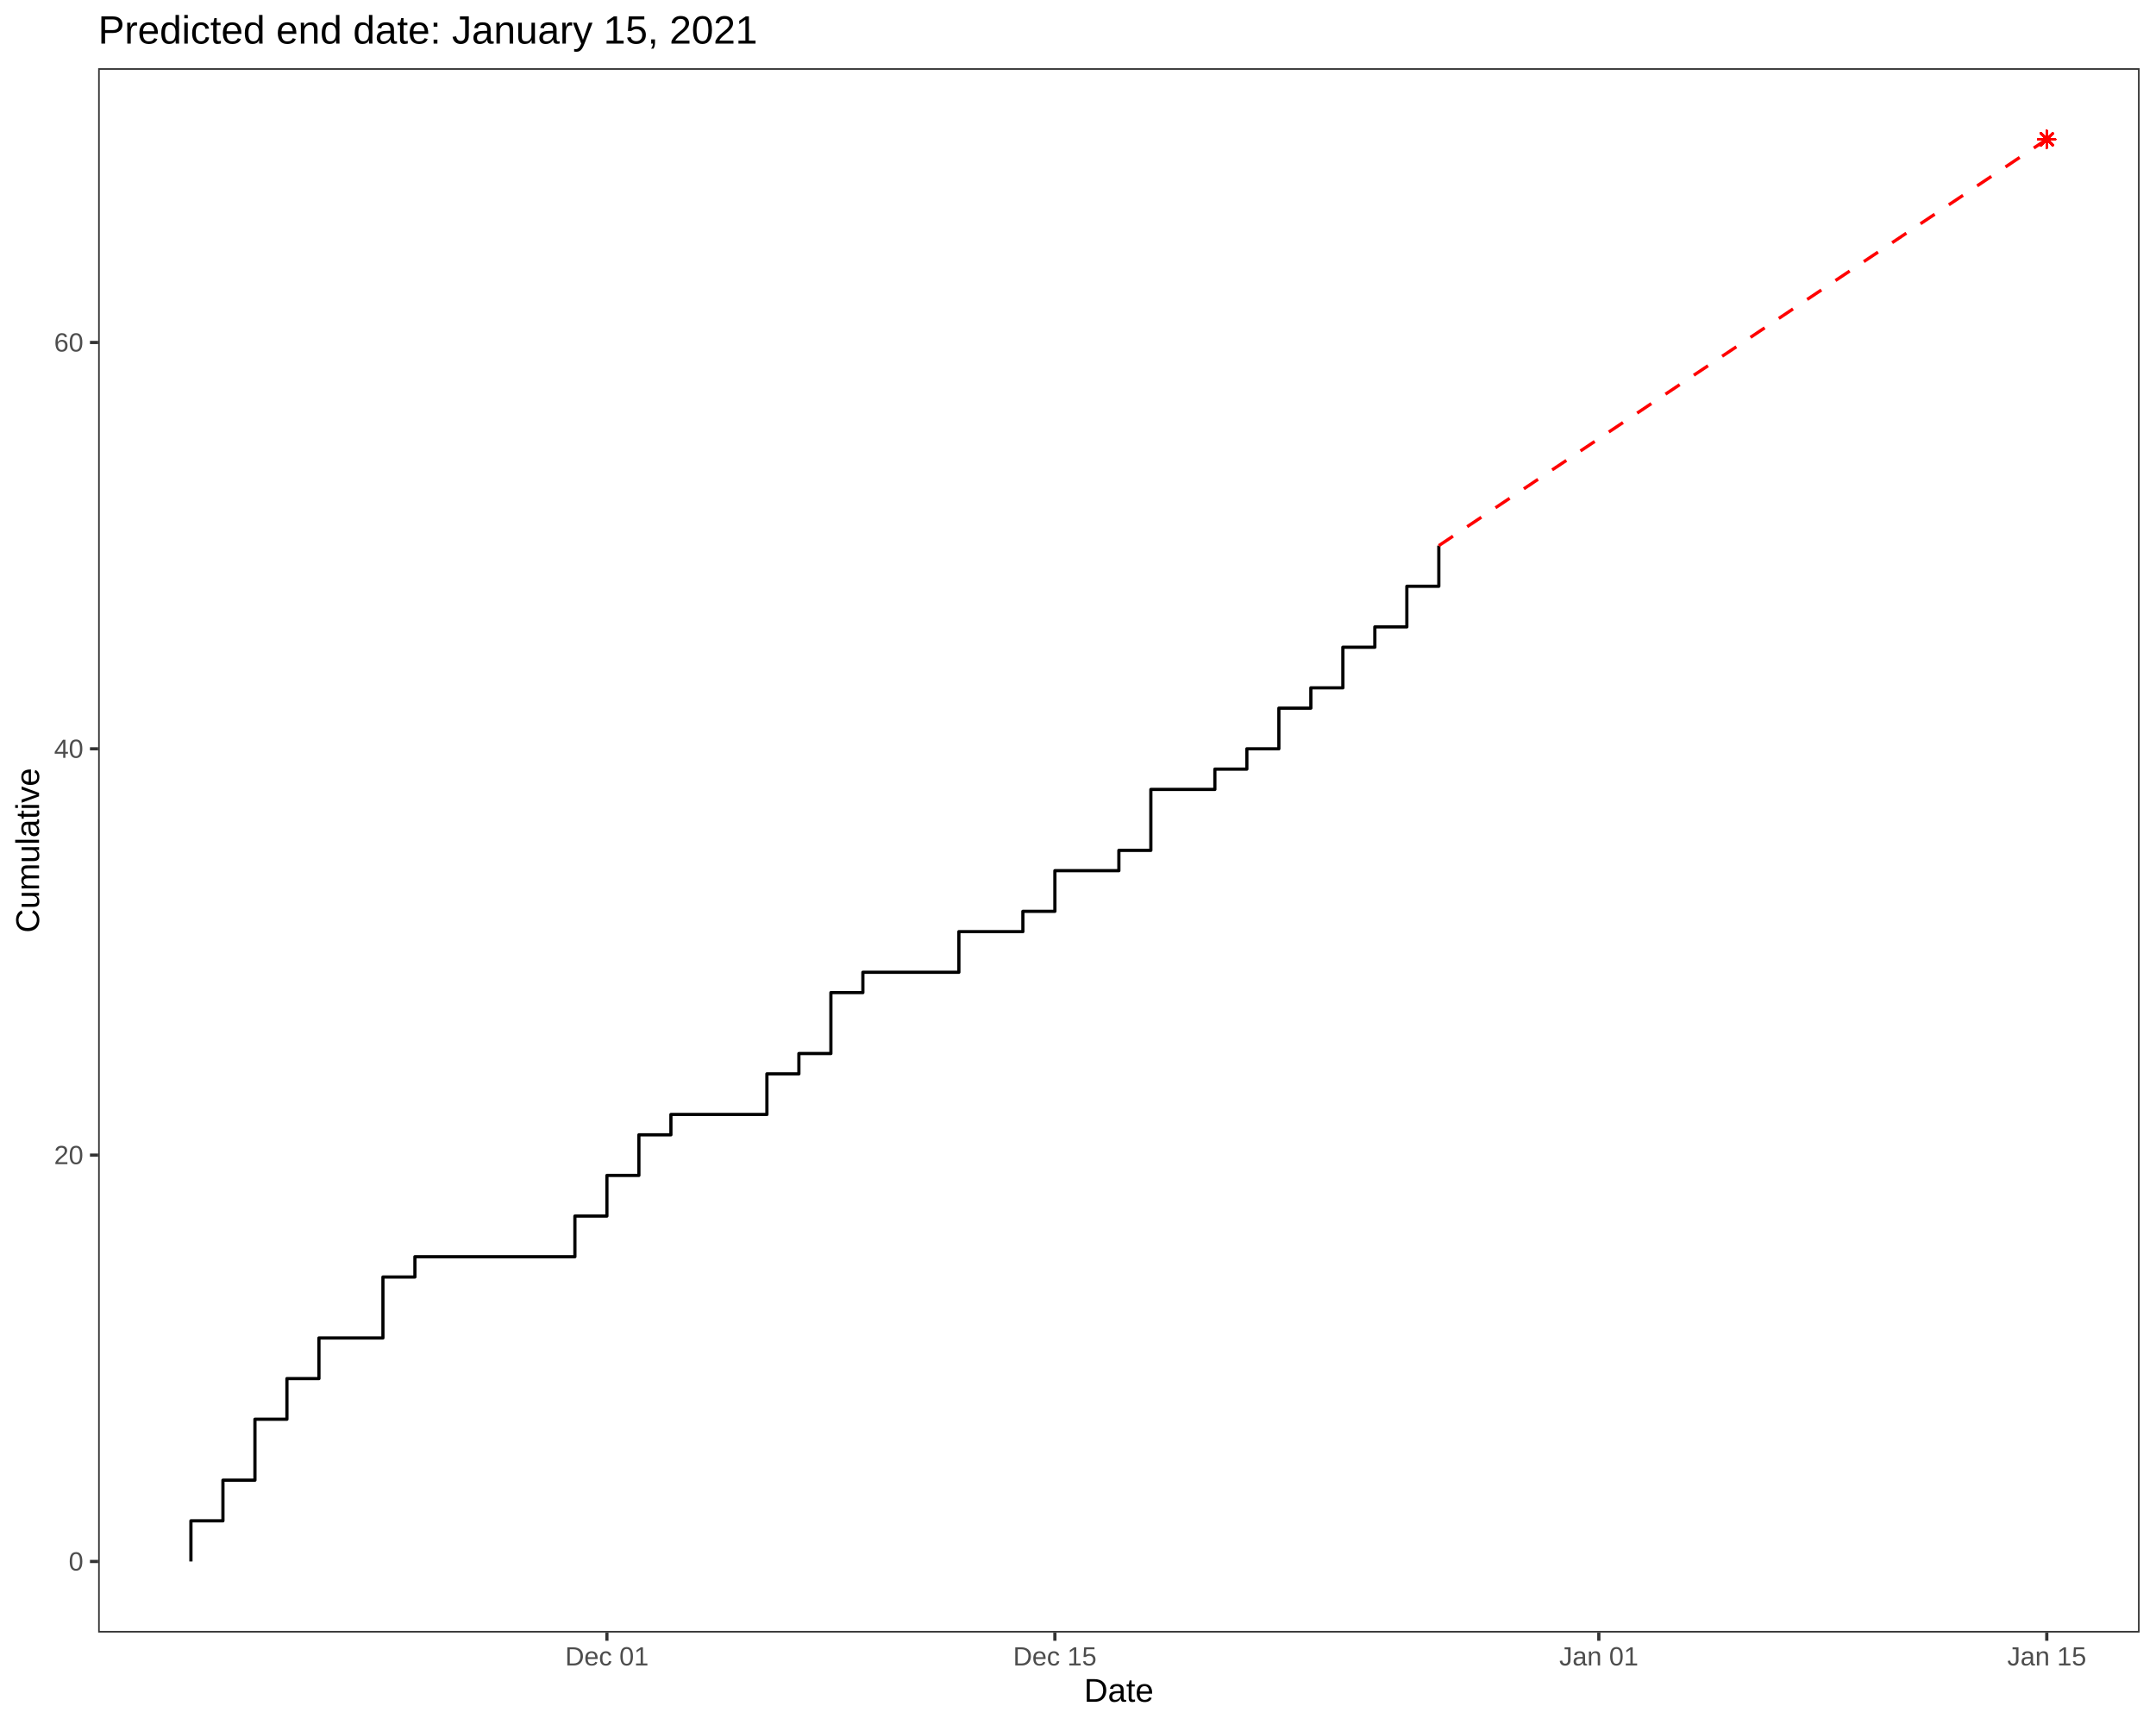
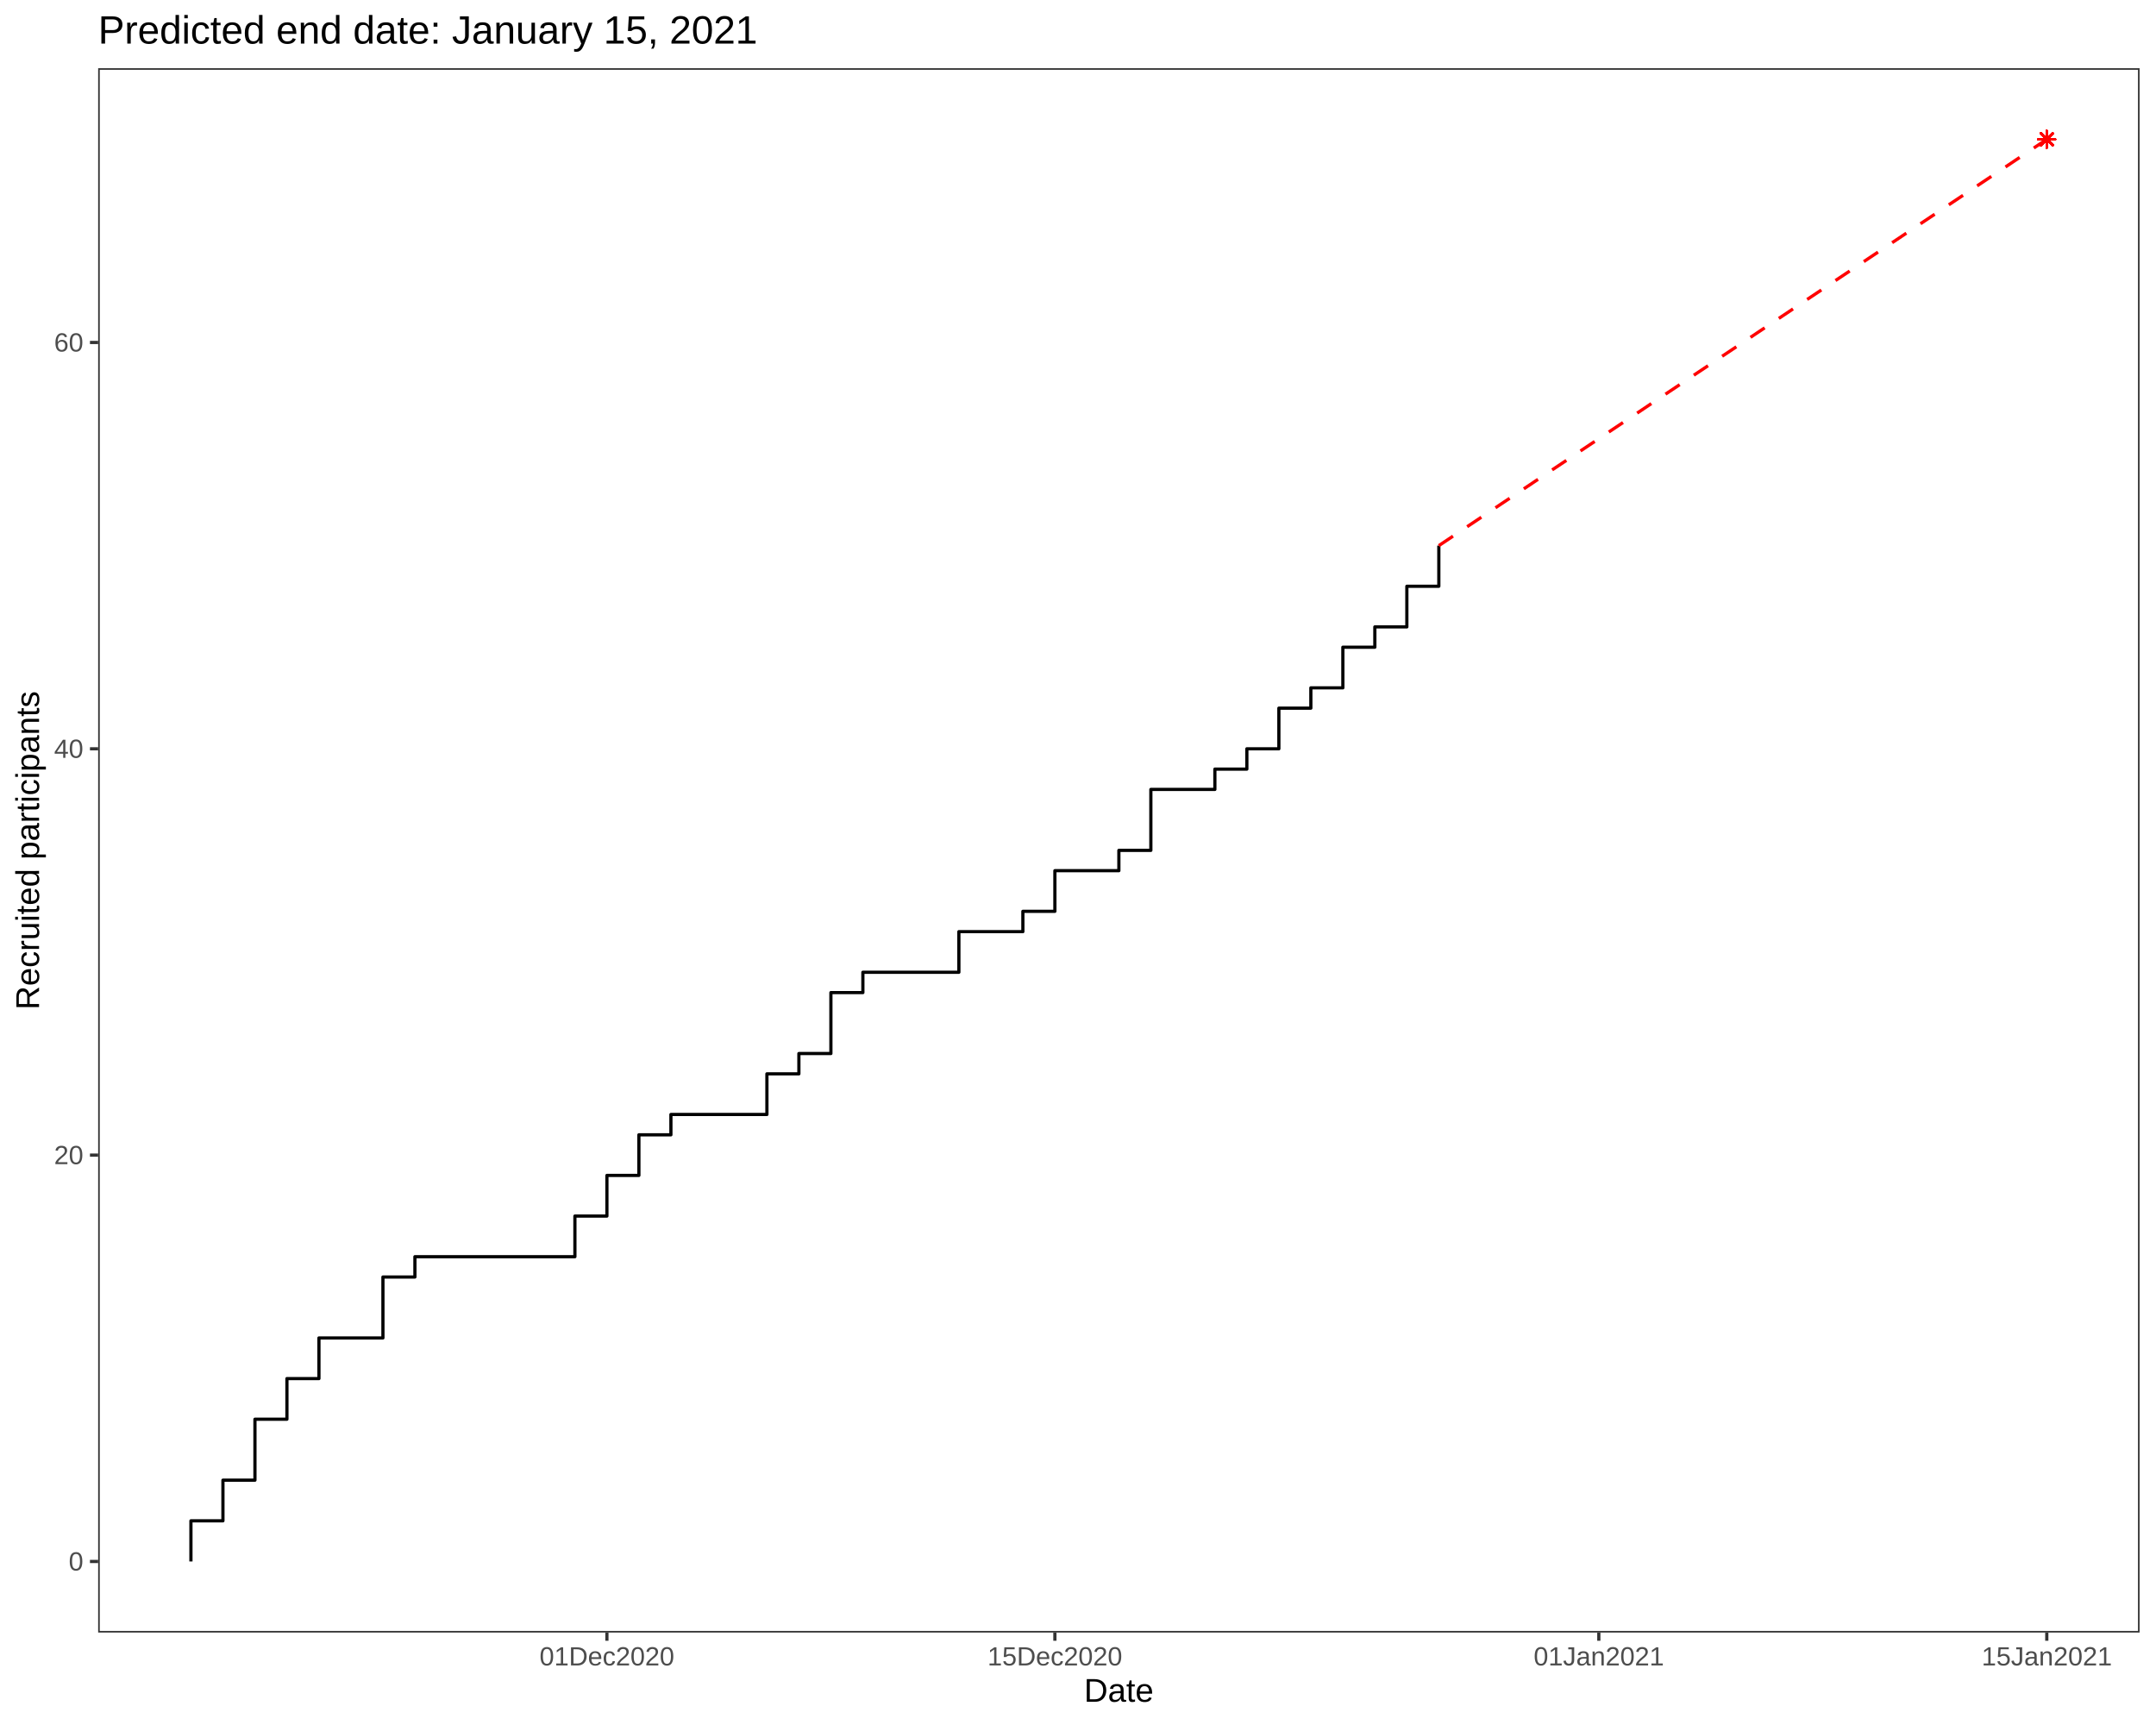
<svg xmlns="http://www.w3.org/2000/svg" viewBox="0 0 720.00 576.00">
  <defs>
    <style type="text/css">
    line, polyline, polygon, path, rect, circle {
      fill: none;
      stroke: #000000;
      stroke-linecap: round;
      stroke-linejoin: round;
      stroke-miterlimit: 10.00;
    }
  </style>
  </defs>
  <rect width="100%" height="100%" style="stroke: none; fill: #FFFFFF;" />
  <rect x="0.00" y="0.00" width="720.00" height="576.00" style="stroke-width: 1.07; stroke: #FFFFFF; fill: #FFFFFF;" />
  <defs>
    <clipPath id="cpMzIuNzh8NzE0LjUyfDU0NS4xM3wyMi43Nw==">
      <rect x="32.78" y="22.77" width="681.74" height="522.36" />
    </clipPath>
  </defs>
  <rect x="32.78" y="22.77" width="681.74" height="522.36" style="stroke-width: 1.07; stroke: none; fill: #FFFFFF;" clip-path="url(#cpMzIuNzh8NzE0LjUyfDU0NS4xM3wyMi43Nw==)" />
  <polyline points="63.76,521.39 63.76,521.39 63.76,507.82 74.45,507.82 74.45,494.25 85.14,494.25 85.14,473.90 95.82,473.90 95.82,460.33 106.51,460.33 106.51,446.76 127.88,446.76 127.88,426.41 138.56,426.41 138.56,419.63 191.99,419.63 191.99,406.06 202.68,406.06 202.68,392.49 213.36,392.49 213.36,378.93 224.05,378.93 224.05,372.14 256.11,372.14 256.11,358.57 266.79,358.57 266.79,351.79 277.48,351.79 277.48,331.44 288.16,331.44 288.16,324.65 320.22,324.65 320.22,311.09 341.59,311.09 341.59,304.30 352.28,304.30 352.28,290.73 373.65,290.73 373.65,283.95 384.33,283.95 384.33,263.60 405.71,263.60 405.71,256.82 416.39,256.82 416.39,250.03 427.08,250.03 427.08,236.46 437.76,236.46 437.76,229.68 448.45,229.68 448.45,216.11 459.13,216.11 459.13,209.33 469.82,209.33 469.82,195.76 480.50,195.76 480.50,182.19 " style="stroke-width: 1.07; stroke-linecap: butt;" clip-path="url(#cpMzIuNzh8NzE0LjUyfDU0NS4xM3wyMi43Nw==)" />
  <polyline points="480.50,182.19 683.53,46.52 " style="stroke-width: 1.07; stroke: #FF0000; stroke-dasharray: 5.69,5.69; stroke-linecap: butt;" clip-path="url(#cpMzIuNzh8NzE0LjUyfDU0NS4xM3wyMi43Nw==)" />
  <line x1="681.58" y1="48.47" x2="685.49" y2="44.56" style="stroke-width: 0.71; stroke: #FF0000;" clip-path="url(#cpMzIuNzh8NzE0LjUyfDU0NS4xM3wyMi43Nw==)" />
  <line x1="681.58" y1="44.56" x2="685.49" y2="48.47" style="stroke-width: 0.71; stroke: #FF0000;" clip-path="url(#cpMzIuNzh8NzE0LjUyfDU0NS4xM3wyMi43Nw==)" />
  <line x1="680.77" y1="46.52" x2="686.30" y2="46.52" style="stroke-width: 0.71; stroke: #FF0000;" clip-path="url(#cpMzIuNzh8NzE0LjUyfDU0NS4xM3wyMi43Nw==)" />
  <line x1="683.53" y1="49.28" x2="683.53" y2="43.75" style="stroke-width: 0.71; stroke: #FF0000;" clip-path="url(#cpMzIuNzh8NzE0LjUyfDU0NS4xM3wyMi43Nw==)" />
  <line x1="681.58" y1="48.47" x2="685.49" y2="44.56" style="stroke-width: 0.71; stroke: #FF0000;" clip-path="url(#cpMzIuNzh8NzE0LjUyfDU0NS4xM3wyMi43Nw==)" />
  <line x1="681.58" y1="44.56" x2="685.49" y2="48.47" style="stroke-width: 0.71; stroke: #FF0000;" clip-path="url(#cpMzIuNzh8NzE0LjUyfDU0NS4xM3wyMi43Nw==)" />
  <line x1="680.77" y1="46.52" x2="686.30" y2="46.52" style="stroke-width: 0.71; stroke: #FF0000;" clip-path="url(#cpMzIuNzh8NzE0LjUyfDU0NS4xM3wyMi43Nw==)" />
  <line x1="683.53" y1="49.28" x2="683.53" y2="43.75" style="stroke-width: 0.71; stroke: #FF0000;" clip-path="url(#cpMzIuNzh8NzE0LjUyfDU0NS4xM3wyMi43Nw==)" />
  <line x1="681.58" y1="48.47" x2="685.49" y2="44.56" style="stroke-width: 0.71; stroke: #FF0000;" clip-path="url(#cpMzIuNzh8NzE0LjUyfDU0NS4xM3wyMi43Nw==)" />
  <line x1="681.58" y1="44.56" x2="685.49" y2="48.47" style="stroke-width: 0.71; stroke: #FF0000;" clip-path="url(#cpMzIuNzh8NzE0LjUyfDU0NS4xM3wyMi43Nw==)" />
  <line x1="680.77" y1="46.52" x2="686.30" y2="46.52" style="stroke-width: 0.71; stroke: #FF0000;" clip-path="url(#cpMzIuNzh8NzE0LjUyfDU0NS4xM3wyMi43Nw==)" />
  <line x1="683.53" y1="49.28" x2="683.53" y2="43.75" style="stroke-width: 0.71; stroke: #FF0000;" clip-path="url(#cpMzIuNzh8NzE0LjUyfDU0NS4xM3wyMi43Nw==)" />
  <line x1="681.58" y1="48.47" x2="685.49" y2="44.56" style="stroke-width: 0.71; stroke: #FF0000;" clip-path="url(#cpMzIuNzh8NzE0LjUyfDU0NS4xM3wyMi43Nw==)" />
  <line x1="681.58" y1="44.56" x2="685.49" y2="48.47" style="stroke-width: 0.71; stroke: #FF0000;" clip-path="url(#cpMzIuNzh8NzE0LjUyfDU0NS4xM3wyMi43Nw==)" />
  <line x1="680.77" y1="46.52" x2="686.30" y2="46.52" style="stroke-width: 0.71; stroke: #FF0000;" clip-path="url(#cpMzIuNzh8NzE0LjUyfDU0NS4xM3wyMi43Nw==)" />
  <line x1="683.53" y1="49.28" x2="683.53" y2="43.75" style="stroke-width: 0.71; stroke: #FF0000;" clip-path="url(#cpMzIuNzh8NzE0LjUyfDU0NS4xM3wyMi43Nw==)" />
  <line x1="681.58" y1="48.47" x2="685.49" y2="44.56" style="stroke-width: 0.71; stroke: #FF0000;" clip-path="url(#cpMzIuNzh8NzE0LjUyfDU0NS4xM3wyMi43Nw==)" />
  <line x1="681.58" y1="44.56" x2="685.49" y2="48.47" style="stroke-width: 0.71; stroke: #FF0000;" clip-path="url(#cpMzIuNzh8NzE0LjUyfDU0NS4xM3wyMi43Nw==)" />
  <line x1="680.77" y1="46.52" x2="686.30" y2="46.52" style="stroke-width: 0.71; stroke: #FF0000;" clip-path="url(#cpMzIuNzh8NzE0LjUyfDU0NS4xM3wyMi43Nw==)" />
  <line x1="683.53" y1="49.28" x2="683.53" y2="43.75" style="stroke-width: 0.71; stroke: #FF0000;" clip-path="url(#cpMzIuNzh8NzE0LjUyfDU0NS4xM3wyMi43Nw==)" />
  <line x1="681.58" y1="48.47" x2="685.49" y2="44.56" style="stroke-width: 0.71; stroke: #FF0000;" clip-path="url(#cpMzIuNzh8NzE0LjUyfDU0NS4xM3wyMi43Nw==)" />
  <line x1="681.58" y1="44.56" x2="685.49" y2="48.47" style="stroke-width: 0.71; stroke: #FF0000;" clip-path="url(#cpMzIuNzh8NzE0LjUyfDU0NS4xM3wyMi43Nw==)" />
  <line x1="680.77" y1="46.52" x2="686.30" y2="46.52" style="stroke-width: 0.71; stroke: #FF0000;" clip-path="url(#cpMzIuNzh8NzE0LjUyfDU0NS4xM3wyMi43Nw==)" />
  <line x1="683.53" y1="49.28" x2="683.53" y2="43.75" style="stroke-width: 0.71; stroke: #FF0000;" clip-path="url(#cpMzIuNzh8NzE0LjUyfDU0NS4xM3wyMi43Nw==)" />
  <line x1="681.58" y1="48.47" x2="685.49" y2="44.56" style="stroke-width: 0.71; stroke: #FF0000;" clip-path="url(#cpMzIuNzh8NzE0LjUyfDU0NS4xM3wyMi43Nw==)" />
  <line x1="681.58" y1="44.56" x2="685.49" y2="48.47" style="stroke-width: 0.71; stroke: #FF0000;" clip-path="url(#cpMzIuNzh8NzE0LjUyfDU0NS4xM3wyMi43Nw==)" />
  <line x1="680.77" y1="46.52" x2="686.30" y2="46.52" style="stroke-width: 0.71; stroke: #FF0000;" clip-path="url(#cpMzIuNzh8NzE0LjUyfDU0NS4xM3wyMi43Nw==)" />
  <line x1="683.53" y1="49.28" x2="683.53" y2="43.75" style="stroke-width: 0.71; stroke: #FF0000;" clip-path="url(#cpMzIuNzh8NzE0LjUyfDU0NS4xM3wyMi43Nw==)" />
  <line x1="681.58" y1="48.47" x2="685.49" y2="44.56" style="stroke-width: 0.71; stroke: #FF0000;" clip-path="url(#cpMzIuNzh8NzE0LjUyfDU0NS4xM3wyMi43Nw==)" />
  <line x1="681.58" y1="44.56" x2="685.49" y2="48.47" style="stroke-width: 0.71; stroke: #FF0000;" clip-path="url(#cpMzIuNzh8NzE0LjUyfDU0NS4xM3wyMi43Nw==)" />
  <line x1="680.77" y1="46.52" x2="686.30" y2="46.52" style="stroke-width: 0.71; stroke: #FF0000;" clip-path="url(#cpMzIuNzh8NzE0LjUyfDU0NS4xM3wyMi43Nw==)" />
  <line x1="683.53" y1="49.28" x2="683.53" y2="43.75" style="stroke-width: 0.71; stroke: #FF0000;" clip-path="url(#cpMzIuNzh8NzE0LjUyfDU0NS4xM3wyMi43Nw==)" />
  <line x1="681.58" y1="48.47" x2="685.49" y2="44.56" style="stroke-width: 0.71; stroke: #FF0000;" clip-path="url(#cpMzIuNzh8NzE0LjUyfDU0NS4xM3wyMi43Nw==)" />
  <line x1="681.58" y1="44.56" x2="685.49" y2="48.47" style="stroke-width: 0.71; stroke: #FF0000;" clip-path="url(#cpMzIuNzh8NzE0LjUyfDU0NS4xM3wyMi43Nw==)" />
  <line x1="680.77" y1="46.52" x2="686.30" y2="46.52" style="stroke-width: 0.71; stroke: #FF0000;" clip-path="url(#cpMzIuNzh8NzE0LjUyfDU0NS4xM3wyMi43Nw==)" />
  <line x1="683.53" y1="49.28" x2="683.53" y2="43.75" style="stroke-width: 0.71; stroke: #FF0000;" clip-path="url(#cpMzIuNzh8NzE0LjUyfDU0NS4xM3wyMi43Nw==)" />
  <line x1="681.58" y1="48.47" x2="685.49" y2="44.56" style="stroke-width: 0.71; stroke: #FF0000;" clip-path="url(#cpMzIuNzh8NzE0LjUyfDU0NS4xM3wyMi43Nw==)" />
  <line x1="681.58" y1="44.56" x2="685.49" y2="48.47" style="stroke-width: 0.71; stroke: #FF0000;" clip-path="url(#cpMzIuNzh8NzE0LjUyfDU0NS4xM3wyMi43Nw==)" />
  <line x1="680.77" y1="46.52" x2="686.30" y2="46.52" style="stroke-width: 0.71; stroke: #FF0000;" clip-path="url(#cpMzIuNzh8NzE0LjUyfDU0NS4xM3wyMi43Nw==)" />
  <line x1="683.53" y1="49.28" x2="683.53" y2="43.75" style="stroke-width: 0.71; stroke: #FF0000;" clip-path="url(#cpMzIuNzh8NzE0LjUyfDU0NS4xM3wyMi43Nw==)" />
  <line x1="681.58" y1="48.47" x2="685.49" y2="44.56" style="stroke-width: 0.71; stroke: #FF0000;" clip-path="url(#cpMzIuNzh8NzE0LjUyfDU0NS4xM3wyMi43Nw==)" />
  <line x1="681.58" y1="44.56" x2="685.49" y2="48.47" style="stroke-width: 0.71; stroke: #FF0000;" clip-path="url(#cpMzIuNzh8NzE0LjUyfDU0NS4xM3wyMi43Nw==)" />
  <line x1="680.77" y1="46.52" x2="686.30" y2="46.52" style="stroke-width: 0.71; stroke: #FF0000;" clip-path="url(#cpMzIuNzh8NzE0LjUyfDU0NS4xM3wyMi43Nw==)" />
  <line x1="683.53" y1="49.28" x2="683.53" y2="43.75" style="stroke-width: 0.71; stroke: #FF0000;" clip-path="url(#cpMzIuNzh8NzE0LjUyfDU0NS4xM3wyMi43Nw==)" />
  <line x1="681.58" y1="48.47" x2="685.49" y2="44.56" style="stroke-width: 0.71; stroke: #FF0000;" clip-path="url(#cpMzIuNzh8NzE0LjUyfDU0NS4xM3wyMi43Nw==)" />
  <line x1="681.58" y1="44.56" x2="685.49" y2="48.47" style="stroke-width: 0.71; stroke: #FF0000;" clip-path="url(#cpMzIuNzh8NzE0LjUyfDU0NS4xM3wyMi43Nw==)" />
  <line x1="680.77" y1="46.52" x2="686.30" y2="46.52" style="stroke-width: 0.71; stroke: #FF0000;" clip-path="url(#cpMzIuNzh8NzE0LjUyfDU0NS4xM3wyMi43Nw==)" />
  <line x1="683.53" y1="49.28" x2="683.53" y2="43.75" style="stroke-width: 0.71; stroke: #FF0000;" clip-path="url(#cpMzIuNzh8NzE0LjUyfDU0NS4xM3wyMi43Nw==)" />
  <line x1="681.58" y1="48.47" x2="685.49" y2="44.56" style="stroke-width: 0.71; stroke: #FF0000;" clip-path="url(#cpMzIuNzh8NzE0LjUyfDU0NS4xM3wyMi43Nw==)" />
  <line x1="681.58" y1="44.56" x2="685.49" y2="48.47" style="stroke-width: 0.71; stroke: #FF0000;" clip-path="url(#cpMzIuNzh8NzE0LjUyfDU0NS4xM3wyMi43Nw==)" />
  <line x1="680.77" y1="46.52" x2="686.30" y2="46.52" style="stroke-width: 0.71; stroke: #FF0000;" clip-path="url(#cpMzIuNzh8NzE0LjUyfDU0NS4xM3wyMi43Nw==)" />
  <line x1="683.53" y1="49.28" x2="683.53" y2="43.75" style="stroke-width: 0.71; stroke: #FF0000;" clip-path="url(#cpMzIuNzh8NzE0LjUyfDU0NS4xM3wyMi43Nw==)" />
  <line x1="681.58" y1="48.47" x2="685.49" y2="44.56" style="stroke-width: 0.71; stroke: #FF0000;" clip-path="url(#cpMzIuNzh8NzE0LjUyfDU0NS4xM3wyMi43Nw==)" />
  <line x1="681.58" y1="44.56" x2="685.49" y2="48.47" style="stroke-width: 0.71; stroke: #FF0000;" clip-path="url(#cpMzIuNzh8NzE0LjUyfDU0NS4xM3wyMi43Nw==)" />
  <line x1="680.77" y1="46.52" x2="686.30" y2="46.52" style="stroke-width: 0.71; stroke: #FF0000;" clip-path="url(#cpMzIuNzh8NzE0LjUyfDU0NS4xM3wyMi43Nw==)" />
  <line x1="683.53" y1="49.28" x2="683.53" y2="43.75" style="stroke-width: 0.71; stroke: #FF0000;" clip-path="url(#cpMzIuNzh8NzE0LjUyfDU0NS4xM3wyMi43Nw==)" />
  <line x1="681.58" y1="48.47" x2="685.49" y2="44.56" style="stroke-width: 0.71; stroke: #FF0000;" clip-path="url(#cpMzIuNzh8NzE0LjUyfDU0NS4xM3wyMi43Nw==)" />
  <line x1="681.58" y1="44.56" x2="685.49" y2="48.47" style="stroke-width: 0.71; stroke: #FF0000;" clip-path="url(#cpMzIuNzh8NzE0LjUyfDU0NS4xM3wyMi43Nw==)" />
  <line x1="680.77" y1="46.52" x2="686.30" y2="46.52" style="stroke-width: 0.71; stroke: #FF0000;" clip-path="url(#cpMzIuNzh8NzE0LjUyfDU0NS4xM3wyMi43Nw==)" />
  <line x1="683.53" y1="49.28" x2="683.53" y2="43.75" style="stroke-width: 0.71; stroke: #FF0000;" clip-path="url(#cpMzIuNzh8NzE0LjUyfDU0NS4xM3wyMi43Nw==)" />
  <line x1="681.58" y1="48.47" x2="685.49" y2="44.56" style="stroke-width: 0.71; stroke: #FF0000;" clip-path="url(#cpMzIuNzh8NzE0LjUyfDU0NS4xM3wyMi43Nw==)" />
  <line x1="681.58" y1="44.56" x2="685.49" y2="48.47" style="stroke-width: 0.71; stroke: #FF0000;" clip-path="url(#cpMzIuNzh8NzE0LjUyfDU0NS4xM3wyMi43Nw==)" />
  <line x1="680.77" y1="46.52" x2="686.30" y2="46.52" style="stroke-width: 0.71; stroke: #FF0000;" clip-path="url(#cpMzIuNzh8NzE0LjUyfDU0NS4xM3wyMi43Nw==)" />
  <line x1="683.53" y1="49.28" x2="683.53" y2="43.75" style="stroke-width: 0.71; stroke: #FF0000;" clip-path="url(#cpMzIuNzh8NzE0LjUyfDU0NS4xM3wyMi43Nw==)" />
  <line x1="681.58" y1="48.47" x2="685.49" y2="44.56" style="stroke-width: 0.71; stroke: #FF0000;" clip-path="url(#cpMzIuNzh8NzE0LjUyfDU0NS4xM3wyMi43Nw==)" />
  <line x1="681.58" y1="44.56" x2="685.49" y2="48.47" style="stroke-width: 0.71; stroke: #FF0000;" clip-path="url(#cpMzIuNzh8NzE0LjUyfDU0NS4xM3wyMi43Nw==)" />
  <line x1="680.77" y1="46.52" x2="686.30" y2="46.52" style="stroke-width: 0.71; stroke: #FF0000;" clip-path="url(#cpMzIuNzh8NzE0LjUyfDU0NS4xM3wyMi43Nw==)" />
  <line x1="683.53" y1="49.28" x2="683.53" y2="43.75" style="stroke-width: 0.71; stroke: #FF0000;" clip-path="url(#cpMzIuNzh8NzE0LjUyfDU0NS4xM3wyMi43Nw==)" />
  <line x1="681.58" y1="48.47" x2="685.49" y2="44.56" style="stroke-width: 0.71; stroke: #FF0000;" clip-path="url(#cpMzIuNzh8NzE0LjUyfDU0NS4xM3wyMi43Nw==)" />
  <line x1="681.58" y1="44.56" x2="685.49" y2="48.47" style="stroke-width: 0.71; stroke: #FF0000;" clip-path="url(#cpMzIuNzh8NzE0LjUyfDU0NS4xM3wyMi43Nw==)" />
  <line x1="680.77" y1="46.52" x2="686.30" y2="46.52" style="stroke-width: 0.71; stroke: #FF0000;" clip-path="url(#cpMzIuNzh8NzE0LjUyfDU0NS4xM3wyMi43Nw==)" />
  <line x1="683.53" y1="49.28" x2="683.53" y2="43.75" style="stroke-width: 0.71; stroke: #FF0000;" clip-path="url(#cpMzIuNzh8NzE0LjUyfDU0NS4xM3wyMi43Nw==)" />
  <line x1="681.58" y1="48.47" x2="685.49" y2="44.56" style="stroke-width: 0.71; stroke: #FF0000;" clip-path="url(#cpMzIuNzh8NzE0LjUyfDU0NS4xM3wyMi43Nw==)" />
  <line x1="681.58" y1="44.56" x2="685.49" y2="48.47" style="stroke-width: 0.71; stroke: #FF0000;" clip-path="url(#cpMzIuNzh8NzE0LjUyfDU0NS4xM3wyMi43Nw==)" />
  <line x1="680.77" y1="46.52" x2="686.30" y2="46.52" style="stroke-width: 0.71; stroke: #FF0000;" clip-path="url(#cpMzIuNzh8NzE0LjUyfDU0NS4xM3wyMi43Nw==)" />
  <line x1="683.53" y1="49.28" x2="683.53" y2="43.75" style="stroke-width: 0.71; stroke: #FF0000;" clip-path="url(#cpMzIuNzh8NzE0LjUyfDU0NS4xM3wyMi43Nw==)" />
  <line x1="681.58" y1="48.47" x2="685.49" y2="44.56" style="stroke-width: 0.71; stroke: #FF0000;" clip-path="url(#cpMzIuNzh8NzE0LjUyfDU0NS4xM3wyMi43Nw==)" />
  <line x1="681.58" y1="44.56" x2="685.49" y2="48.47" style="stroke-width: 0.71; stroke: #FF0000;" clip-path="url(#cpMzIuNzh8NzE0LjUyfDU0NS4xM3wyMi43Nw==)" />
  <line x1="680.77" y1="46.52" x2="686.30" y2="46.52" style="stroke-width: 0.71; stroke: #FF0000;" clip-path="url(#cpMzIuNzh8NzE0LjUyfDU0NS4xM3wyMi43Nw==)" />
  <line x1="683.53" y1="49.28" x2="683.53" y2="43.75" style="stroke-width: 0.71; stroke: #FF0000;" clip-path="url(#cpMzIuNzh8NzE0LjUyfDU0NS4xM3wyMi43Nw==)" />
  <line x1="681.58" y1="48.47" x2="685.49" y2="44.56" style="stroke-width: 0.71; stroke: #FF0000;" clip-path="url(#cpMzIuNzh8NzE0LjUyfDU0NS4xM3wyMi43Nw==)" />
  <line x1="681.58" y1="44.56" x2="685.49" y2="48.47" style="stroke-width: 0.71; stroke: #FF0000;" clip-path="url(#cpMzIuNzh8NzE0LjUyfDU0NS4xM3wyMi43Nw==)" />
  <line x1="680.77" y1="46.52" x2="686.30" y2="46.52" style="stroke-width: 0.71; stroke: #FF0000;" clip-path="url(#cpMzIuNzh8NzE0LjUyfDU0NS4xM3wyMi43Nw==)" />
  <line x1="683.53" y1="49.28" x2="683.53" y2="43.75" style="stroke-width: 0.71; stroke: #FF0000;" clip-path="url(#cpMzIuNzh8NzE0LjUyfDU0NS4xM3wyMi43Nw==)" />
  <line x1="681.58" y1="48.47" x2="685.49" y2="44.56" style="stroke-width: 0.71; stroke: #FF0000;" clip-path="url(#cpMzIuNzh8NzE0LjUyfDU0NS4xM3wyMi43Nw==)" />
  <line x1="681.58" y1="44.56" x2="685.49" y2="48.47" style="stroke-width: 0.71; stroke: #FF0000;" clip-path="url(#cpMzIuNzh8NzE0LjUyfDU0NS4xM3wyMi43Nw==)" />
  <line x1="680.77" y1="46.52" x2="686.30" y2="46.52" style="stroke-width: 0.71; stroke: #FF0000;" clip-path="url(#cpMzIuNzh8NzE0LjUyfDU0NS4xM3wyMi43Nw==)" />
  <line x1="683.53" y1="49.28" x2="683.53" y2="43.75" style="stroke-width: 0.71; stroke: #FF0000;" clip-path="url(#cpMzIuNzh8NzE0LjUyfDU0NS4xM3wyMi43Nw==)" />
  <line x1="681.58" y1="48.47" x2="685.49" y2="44.56" style="stroke-width: 0.71; stroke: #FF0000;" clip-path="url(#cpMzIuNzh8NzE0LjUyfDU0NS4xM3wyMi43Nw==)" />
  <line x1="681.58" y1="44.56" x2="685.49" y2="48.47" style="stroke-width: 0.71; stroke: #FF0000;" clip-path="url(#cpMzIuNzh8NzE0LjUyfDU0NS4xM3wyMi43Nw==)" />
  <line x1="680.77" y1="46.52" x2="686.30" y2="46.52" style="stroke-width: 0.71; stroke: #FF0000;" clip-path="url(#cpMzIuNzh8NzE0LjUyfDU0NS4xM3wyMi43Nw==)" />
  <line x1="683.53" y1="49.28" x2="683.53" y2="43.75" style="stroke-width: 0.71; stroke: #FF0000;" clip-path="url(#cpMzIuNzh8NzE0LjUyfDU0NS4xM3wyMi43Nw==)" />
  <line x1="681.58" y1="48.47" x2="685.49" y2="44.56" style="stroke-width: 0.71; stroke: #FF0000;" clip-path="url(#cpMzIuNzh8NzE0LjUyfDU0NS4xM3wyMi43Nw==)" />
  <line x1="681.58" y1="44.56" x2="685.49" y2="48.47" style="stroke-width: 0.71; stroke: #FF0000;" clip-path="url(#cpMzIuNzh8NzE0LjUyfDU0NS4xM3wyMi43Nw==)" />
  <line x1="680.77" y1="46.52" x2="686.30" y2="46.52" style="stroke-width: 0.71; stroke: #FF0000;" clip-path="url(#cpMzIuNzh8NzE0LjUyfDU0NS4xM3wyMi43Nw==)" />
  <line x1="683.53" y1="49.28" x2="683.53" y2="43.75" style="stroke-width: 0.71; stroke: #FF0000;" clip-path="url(#cpMzIuNzh8NzE0LjUyfDU0NS4xM3wyMi43Nw==)" />
  <line x1="681.58" y1="48.47" x2="685.49" y2="44.56" style="stroke-width: 0.71; stroke: #FF0000;" clip-path="url(#cpMzIuNzh8NzE0LjUyfDU0NS4xM3wyMi43Nw==)" />
  <line x1="681.58" y1="44.56" x2="685.49" y2="48.47" style="stroke-width: 0.71; stroke: #FF0000;" clip-path="url(#cpMzIuNzh8NzE0LjUyfDU0NS4xM3wyMi43Nw==)" />
  <line x1="680.77" y1="46.52" x2="686.30" y2="46.52" style="stroke-width: 0.71; stroke: #FF0000;" clip-path="url(#cpMzIuNzh8NzE0LjUyfDU0NS4xM3wyMi43Nw==)" />
  <line x1="683.53" y1="49.28" x2="683.53" y2="43.75" style="stroke-width: 0.71; stroke: #FF0000;" clip-path="url(#cpMzIuNzh8NzE0LjUyfDU0NS4xM3wyMi43Nw==)" />
  <line x1="681.58" y1="48.47" x2="685.49" y2="44.56" style="stroke-width: 0.71; stroke: #FF0000;" clip-path="url(#cpMzIuNzh8NzE0LjUyfDU0NS4xM3wyMi43Nw==)" />
  <line x1="681.58" y1="44.56" x2="685.49" y2="48.47" style="stroke-width: 0.71; stroke: #FF0000;" clip-path="url(#cpMzIuNzh8NzE0LjUyfDU0NS4xM3wyMi43Nw==)" />
  <line x1="680.77" y1="46.52" x2="686.30" y2="46.52" style="stroke-width: 0.71; stroke: #FF0000;" clip-path="url(#cpMzIuNzh8NzE0LjUyfDU0NS4xM3wyMi43Nw==)" />
  <line x1="683.53" y1="49.28" x2="683.53" y2="43.75" style="stroke-width: 0.71; stroke: #FF0000;" clip-path="url(#cpMzIuNzh8NzE0LjUyfDU0NS4xM3wyMi43Nw==)" />
  <line x1="681.58" y1="48.47" x2="685.49" y2="44.56" style="stroke-width: 0.71; stroke: #FF0000;" clip-path="url(#cpMzIuNzh8NzE0LjUyfDU0NS4xM3wyMi43Nw==)" />
  <line x1="681.58" y1="44.56" x2="685.49" y2="48.47" style="stroke-width: 0.71; stroke: #FF0000;" clip-path="url(#cpMzIuNzh8NzE0LjUyfDU0NS4xM3wyMi43Nw==)" />
  <line x1="680.77" y1="46.52" x2="686.30" y2="46.52" style="stroke-width: 0.71; stroke: #FF0000;" clip-path="url(#cpMzIuNzh8NzE0LjUyfDU0NS4xM3wyMi43Nw==)" />
  <line x1="683.53" y1="49.28" x2="683.53" y2="43.75" style="stroke-width: 0.71; stroke: #FF0000;" clip-path="url(#cpMzIuNzh8NzE0LjUyfDU0NS4xM3wyMi43Nw==)" />
  <line x1="681.58" y1="48.47" x2="685.49" y2="44.56" style="stroke-width: 0.71; stroke: #FF0000;" clip-path="url(#cpMzIuNzh8NzE0LjUyfDU0NS4xM3wyMi43Nw==)" />
  <line x1="681.58" y1="44.56" x2="685.49" y2="48.47" style="stroke-width: 0.71; stroke: #FF0000;" clip-path="url(#cpMzIuNzh8NzE0LjUyfDU0NS4xM3wyMi43Nw==)" />
  <line x1="680.77" y1="46.52" x2="686.30" y2="46.52" style="stroke-width: 0.71; stroke: #FF0000;" clip-path="url(#cpMzIuNzh8NzE0LjUyfDU0NS4xM3wyMi43Nw==)" />
  <line x1="683.53" y1="49.28" x2="683.53" y2="43.75" style="stroke-width: 0.71; stroke: #FF0000;" clip-path="url(#cpMzIuNzh8NzE0LjUyfDU0NS4xM3wyMi43Nw==)" />
  <line x1="681.58" y1="48.47" x2="685.49" y2="44.56" style="stroke-width: 0.71; stroke: #FF0000;" clip-path="url(#cpMzIuNzh8NzE0LjUyfDU0NS4xM3wyMi43Nw==)" />
  <line x1="681.58" y1="44.56" x2="685.49" y2="48.47" style="stroke-width: 0.71; stroke: #FF0000;" clip-path="url(#cpMzIuNzh8NzE0LjUyfDU0NS4xM3wyMi43Nw==)" />
  <line x1="680.77" y1="46.52" x2="686.30" y2="46.52" style="stroke-width: 0.71; stroke: #FF0000;" clip-path="url(#cpMzIuNzh8NzE0LjUyfDU0NS4xM3wyMi43Nw==)" />
  <line x1="683.53" y1="49.28" x2="683.53" y2="43.75" style="stroke-width: 0.71; stroke: #FF0000;" clip-path="url(#cpMzIuNzh8NzE0LjUyfDU0NS4xM3wyMi43Nw==)" />
  <rect x="32.78" y="22.77" width="681.74" height="522.36" style="stroke-width: 1.07; stroke: #333333;" clip-path="url(#cpMzIuNzh8NzE0LjUyfDU0NS4xM3wyMi43Nw==)" />
  <defs>
    <clipPath id="cpMC4wMHw3MjAuMDB8NTc2LjAwfDAuMDA=">
      <rect x="0.00" y="0.00" width="720.00" height="576.00" />
    </clipPath>
  </defs>
  <g clip-path="url(#cpMC4wMHw3MjAuMDB8NTc2LjAwfDAuMDA=)">
    <text x="22.95" y="524.41" style="font-size: 8.80px; fill: #4D4D4D; font-family: Liberation Sans;" textLength="4.89px" lengthAdjust="spacingAndGlyphs">0</text>
  </g>
  <g clip-path="url(#cpMC4wMHw3MjAuMDB8NTc2LjAwfDAuMDA=)">
    <text x="18.06" y="388.73" style="font-size: 8.80px; fill: #4D4D4D; font-family: Liberation Sans;" textLength="9.78px" lengthAdjust="spacingAndGlyphs">20</text>
  </g>
  <g clip-path="url(#cpMC4wMHw3MjAuMDB8NTc2LjAwfDAuMDA=)">
    <text x="18.06" y="253.05" style="font-size: 8.80px; fill: #4D4D4D; font-family: Liberation Sans;" textLength="9.78px" lengthAdjust="spacingAndGlyphs">40</text>
  </g>
  <g clip-path="url(#cpMC4wMHw3MjAuMDB8NTc2LjAwfDAuMDA=)">
    <text x="18.06" y="117.38" style="font-size: 8.80px; fill: #4D4D4D; font-family: Liberation Sans;" textLength="9.78px" lengthAdjust="spacingAndGlyphs">60</text>
  </g>
  <polyline points="30.04,521.39 32.78,521.39 " style="stroke-width: 1.07; stroke: #333333; stroke-linecap: butt;" clip-path="url(#cpMC4wMHw3MjAuMDB8NTc2LjAwfDAuMDA=)" />
  <polyline points="30.04,385.71 32.78,385.71 " style="stroke-width: 1.07; stroke: #333333; stroke-linecap: butt;" clip-path="url(#cpMC4wMHw3MjAuMDB8NTc2LjAwfDAuMDA=)" />
  <polyline points="30.04,250.03 32.78,250.03 " style="stroke-width: 1.07; stroke: #333333; stroke-linecap: butt;" clip-path="url(#cpMC4wMHw3MjAuMDB8NTc2LjAwfDAuMDA=)" />
  <polyline points="30.04,114.35 32.78,114.35 " style="stroke-width: 1.07; stroke: #333333; stroke-linecap: butt;" clip-path="url(#cpMC4wMHw3MjAuMDB8NTc2LjAwfDAuMDA=)" />
  <polyline points="202.68,547.87 202.68,545.13 " style="stroke-width: 1.07; stroke: #333333; stroke-linecap: butt;" clip-path="url(#cpMC4wMHw3MjAuMDB8NTc2LjAwfDAuMDA=)" />
  <polyline points="352.28,547.87 352.28,545.13 " style="stroke-width: 1.07; stroke: #333333; stroke-linecap: butt;" clip-path="url(#cpMC4wMHw3MjAuMDB8NTc2LjAwfDAuMDA=)" />
  <polyline points="533.93,547.87 533.93,545.13 " style="stroke-width: 1.07; stroke: #333333; stroke-linecap: butt;" clip-path="url(#cpMC4wMHw3MjAuMDB8NTc2LjAwfDAuMDA=)" />
  <polyline points="683.53,547.87 683.53,545.13 " style="stroke-width: 1.07; stroke: #333333; stroke-linecap: butt;" clip-path="url(#cpMC4wMHw3MjAuMDB8NTc2LjAwfDAuMDA=)" />
  <g clip-path="url(#cpMC4wMHw3MjAuMDB8NTc2LjAwfDAuMDA=)">
-     <text x="188.74" y="556.11" style="font-size: 8.80px; fill: #4D4D4D; font-family: Liberation Sans;" textLength="27.88px" lengthAdjust="spacingAndGlyphs">Dec 01</text>
+     <text x="180.18" y="556.11" style="font-size: 8.80px; fill: #4D4D4D; font-family: Liberation Sans;" textLength="45.00px" lengthAdjust="spacingAndGlyphs">01Dec2020</text>
  </g>
  <g clip-path="url(#cpMC4wMHw3MjAuMDB8NTc2LjAwfDAuMDA=)">
-     <text x="338.34" y="556.11" style="font-size: 8.80px; fill: #4D4D4D; font-family: Liberation Sans;" textLength="27.88px" lengthAdjust="spacingAndGlyphs">Dec 15</text>
+     <text x="329.78" y="556.11" style="font-size: 8.80px; fill: #4D4D4D; font-family: Liberation Sans;" textLength="45.00px" lengthAdjust="spacingAndGlyphs">15Dec2020</text>
  </g>
  <g clip-path="url(#cpMC4wMHw3MjAuMDB8NTc2LjAwfDAuMDA=)">
-     <text x="520.73" y="556.11" style="font-size: 8.80px; fill: #4D4D4D; font-family: Liberation Sans;" textLength="26.41px" lengthAdjust="spacingAndGlyphs">Jan 01</text>
+     <text x="512.17" y="556.11" style="font-size: 8.80px; fill: #4D4D4D; font-family: Liberation Sans;" textLength="43.53px" lengthAdjust="spacingAndGlyphs">01Jan2021</text>
  </g>
  <g clip-path="url(#cpMC4wMHw3MjAuMDB8NTc2LjAwfDAuMDA=)">
-     <text x="670.33" y="556.11" style="font-size: 8.80px; fill: #4D4D4D; font-family: Liberation Sans;" textLength="26.41px" lengthAdjust="spacingAndGlyphs">Jan 15</text>
+     <text x="661.77" y="556.11" style="font-size: 8.80px; fill: #4D4D4D; font-family: Liberation Sans;" textLength="43.53px" lengthAdjust="spacingAndGlyphs">15Jan2021</text>
  </g>
  <g clip-path="url(#cpMC4wMHw3MjAuMDB8NTc2LjAwfDAuMDA=)">
    <text x="362.02" y="568.24" style="font-size: 11.00px; font-family: Liberation Sans;" textLength="23.25px" lengthAdjust="spacingAndGlyphs">Date</text>
  </g>
  <g clip-path="url(#cpMC4wMHw3MjAuMDB8NTc2LjAwfDAuMDA=)">
-     <text transform="translate(13.04,311.47) rotate(-90)" style="font-size: 11.00px; font-family: Liberation Sans;" textLength="55.03px" lengthAdjust="spacingAndGlyphs">Cumulative</text>
+     <text transform="translate(13.04,337.17) rotate(-90)" style="font-size: 11.00px; font-family: Liberation Sans;" textLength="106.44px" lengthAdjust="spacingAndGlyphs">Recruited participants</text>
  </g>
  <g clip-path="url(#cpMC4wMHw3MjAuMDB8NTc2LjAwfDAuMDA=)">
    <text x="32.78" y="14.56" style="font-size: 13.20px; font-family: Liberation Sans;" textLength="219.77px" lengthAdjust="spacingAndGlyphs">Predicted end date: January 15, 2021</text>
  </g>
</svg>
